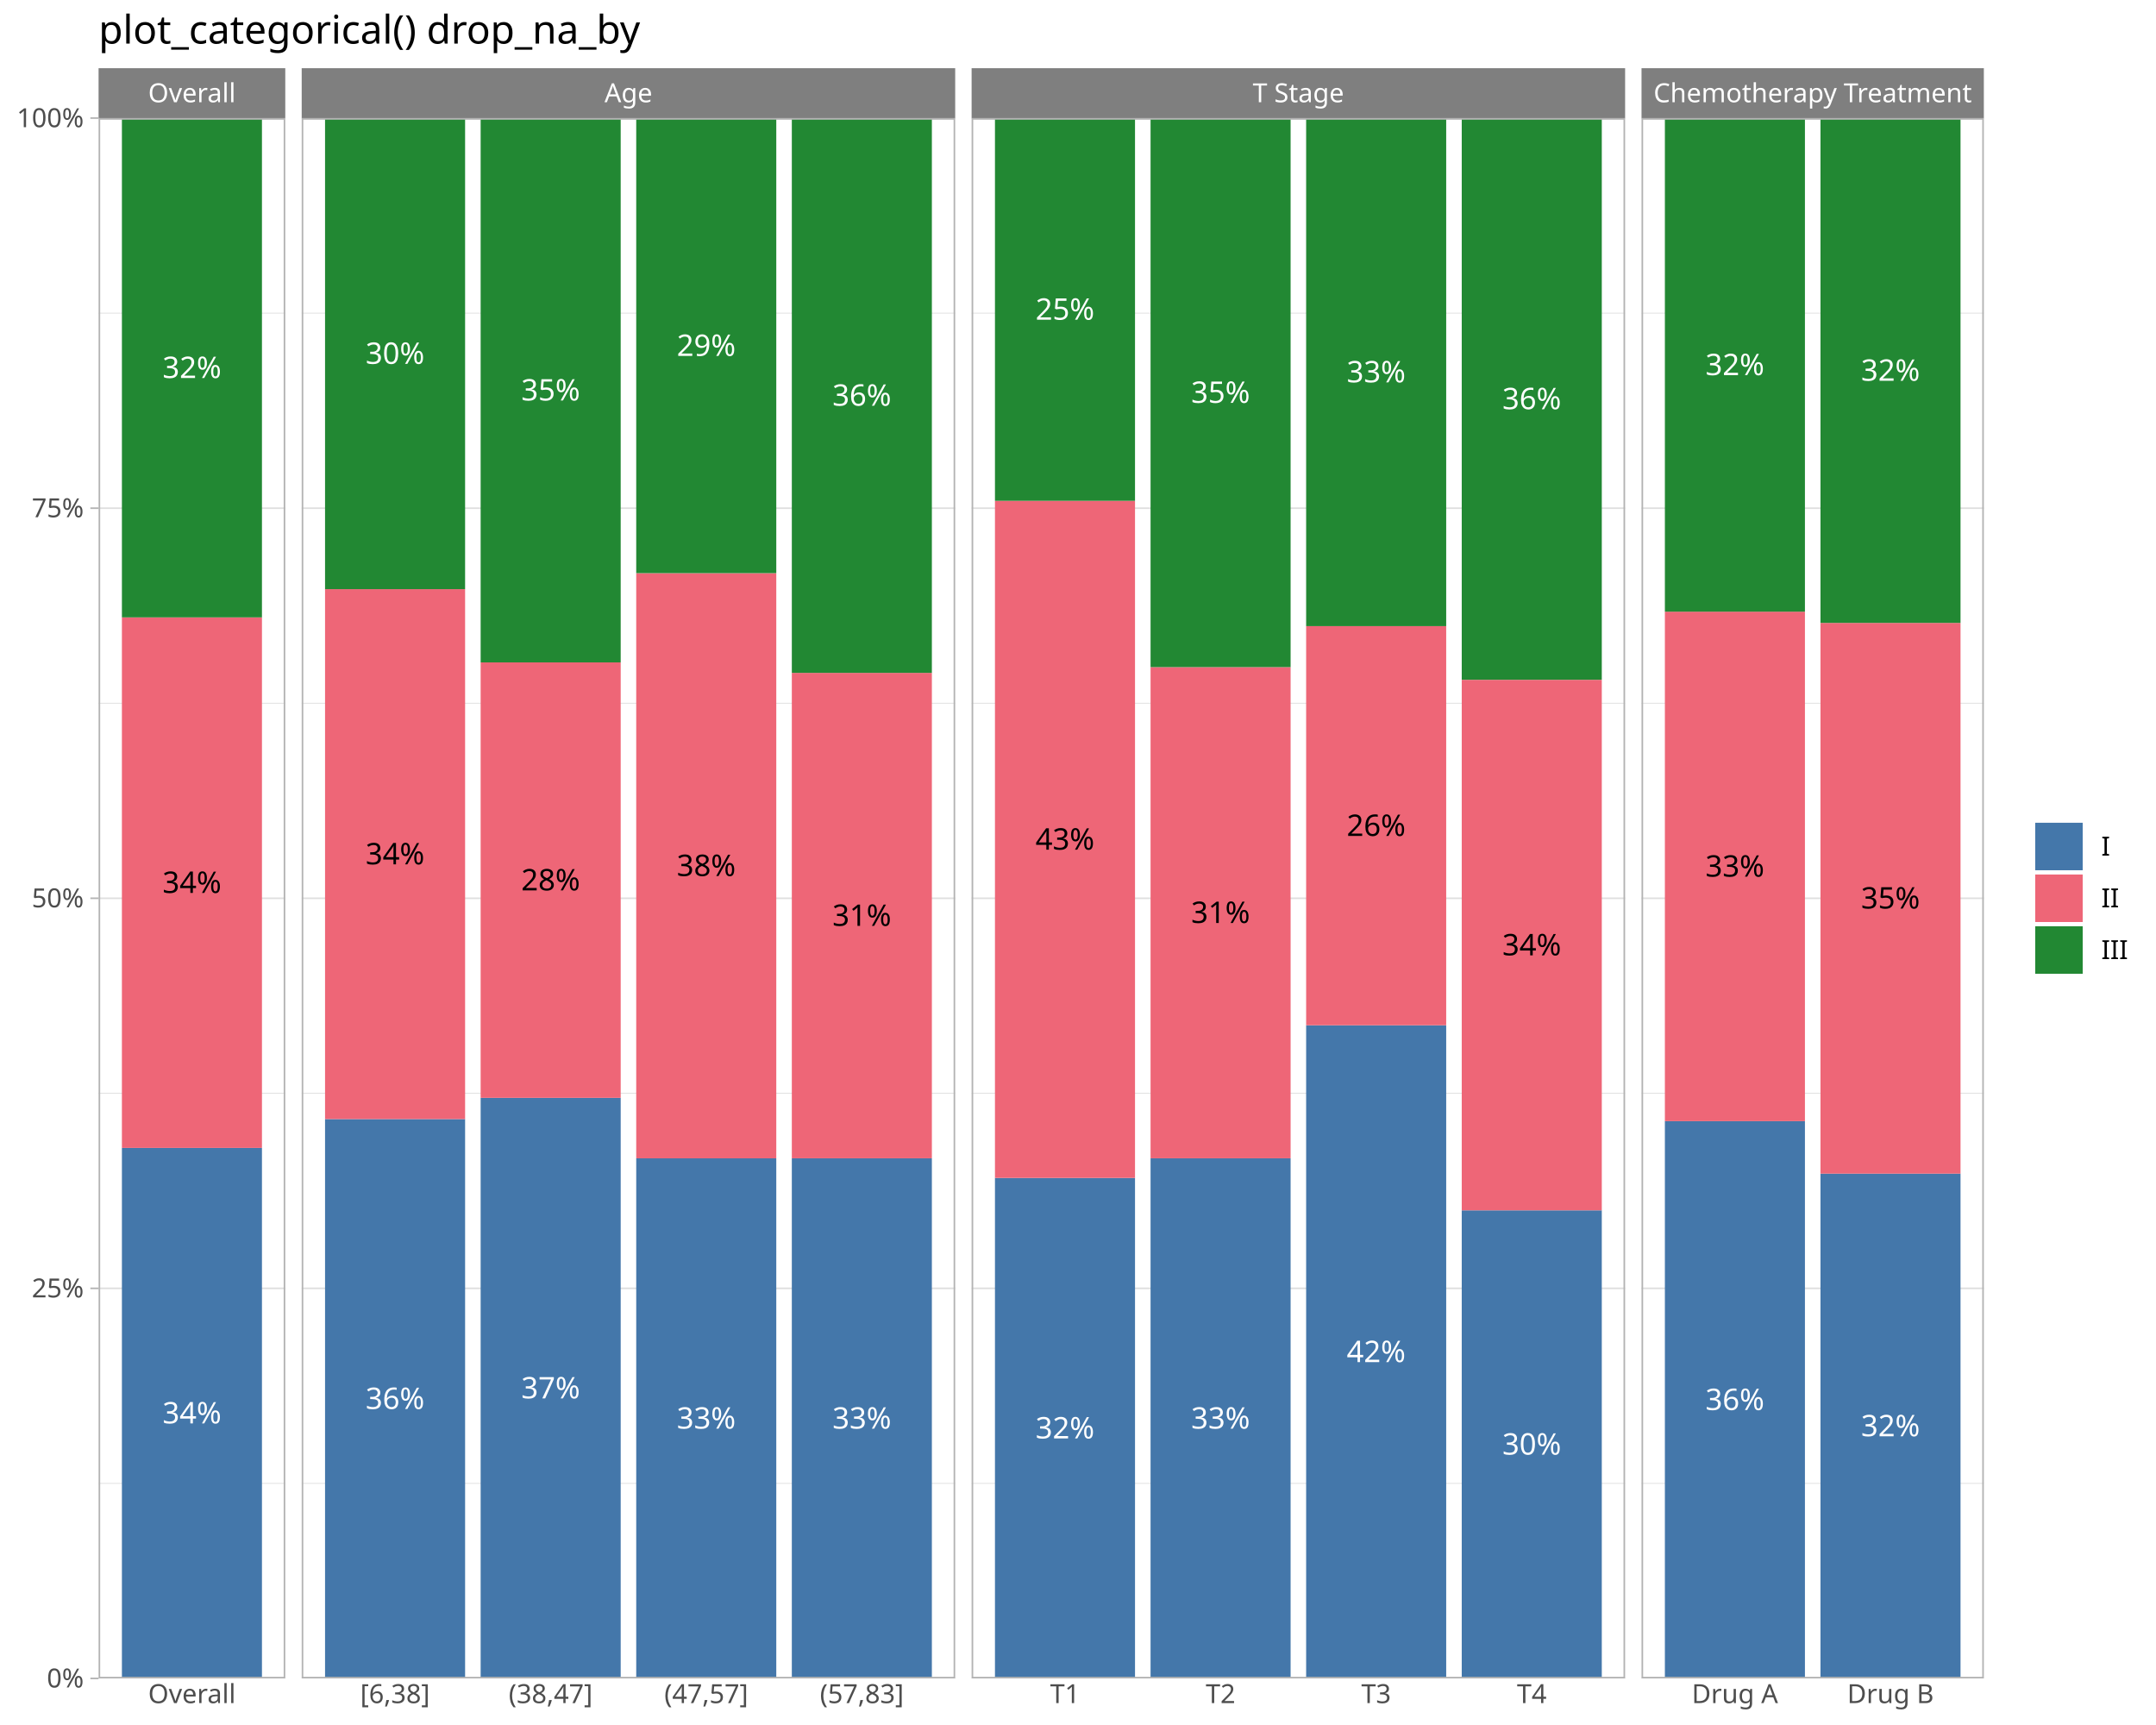
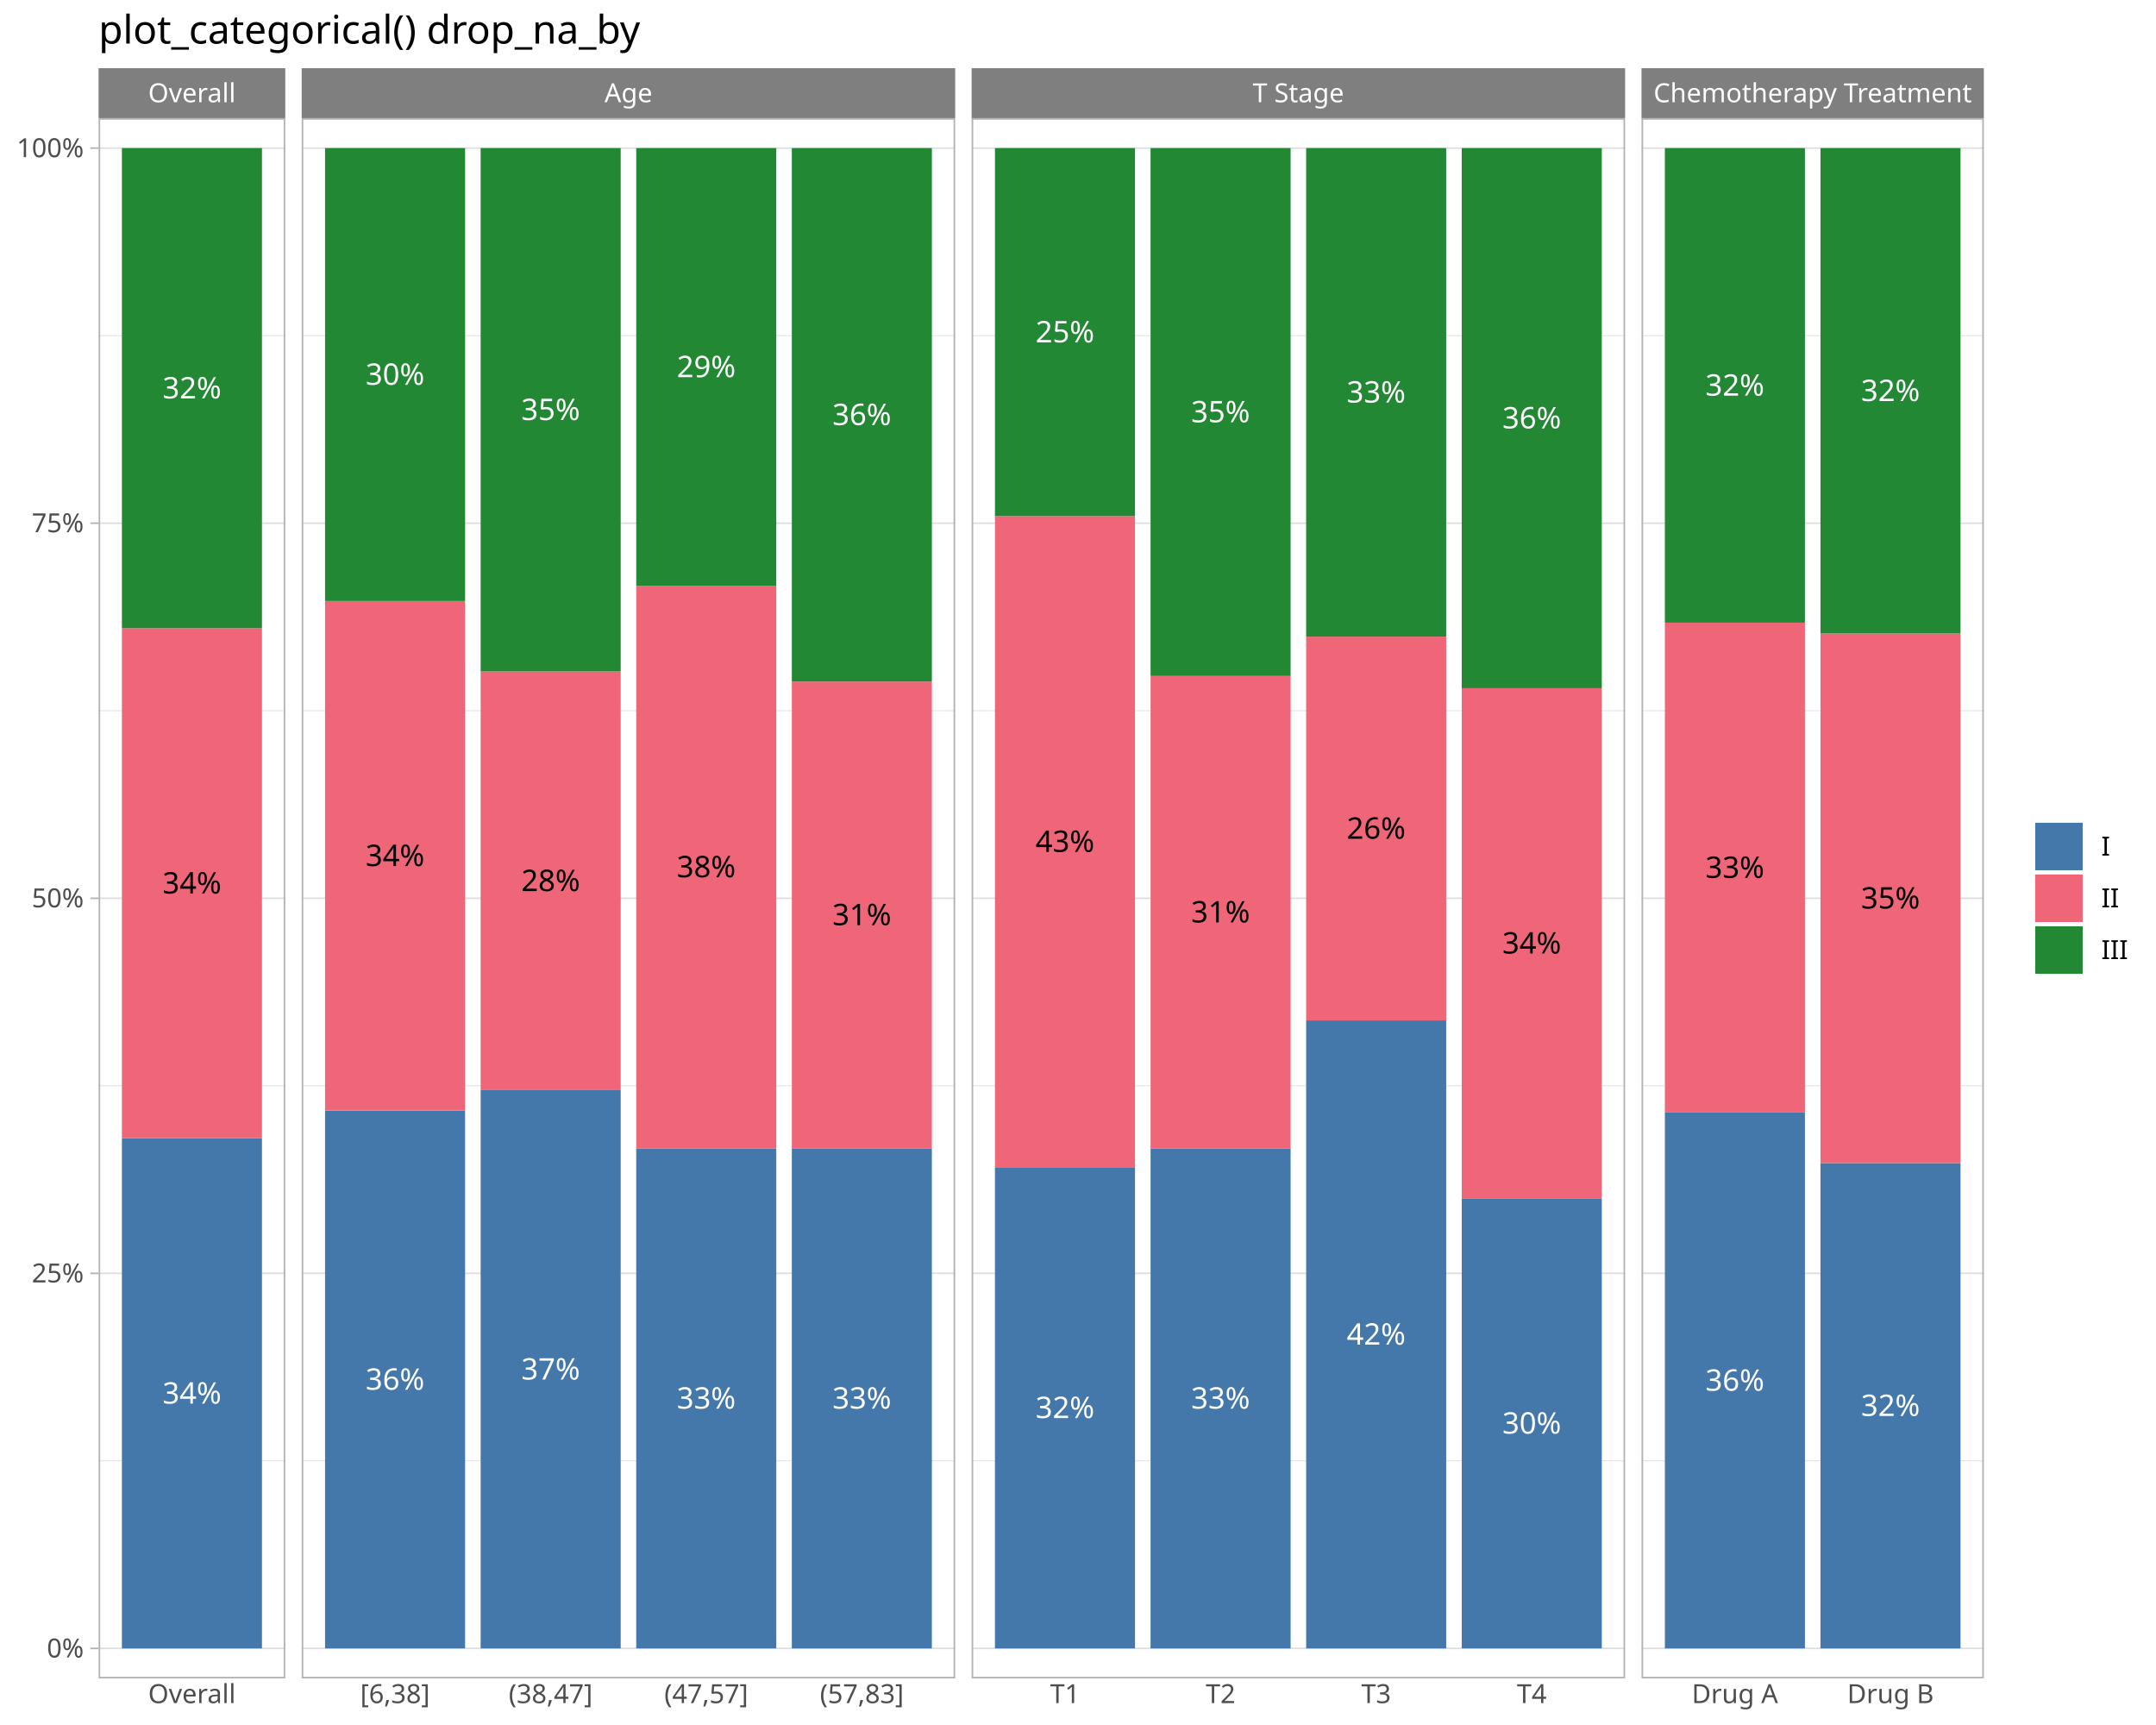
<svg xmlns="http://www.w3.org/2000/svg" class="svglite" data-engine-version="2.0" width="720.00pt" height="576.00pt" viewBox="0 0 720.00 576.00">
  <defs>
    <style type="text/css">
    .svglite line, .svglite polyline, .svglite polygon, .svglite path, .svglite rect, .svglite circle {
      fill: none;
      stroke: #000000;
      stroke-linecap: round;
      stroke-linejoin: round;
      stroke-miterlimit: 10.00;
    }
  </style>
  </defs>
  <rect width="100%" height="100%" style="stroke: none; fill: #FFFFFF;" />
  <defs>
    <clipPath id="cpMC4wMHw3MjAuMDB8MC4wMHw1NzYuMDA=">
      <rect x="0.00" y="0.00" width="720.00" height="576.00" />
    </clipPath>
  </defs>
  <g clip-path="url(#cpMC4wMHw3MjAuMDB8MC4wMHw1NzYuMDA=)">
    <rect x="0.00" y="0.00" width="720.00" height="576.00" style="stroke-width: 1.07; stroke: #FFFFFF; fill: #FFFFFF;" />
  </g>
  <defs>
    <clipPath id="cpMzIuOTJ8OTUuMjd8MzkuNDN8NTYwLjQ1">
      <rect x="32.92" y="39.43" width="62.35" height="521.01" />
    </clipPath>
  </defs>
  <g clip-path="url(#cpMzIuOTJ8OTUuMjd8MzkuNDN8NTYwLjQ1)">
    <rect x="32.92" y="39.43" width="62.35" height="521.01" style="stroke-width: 1.07; stroke: none; fill: #FFFFFF;" />
-     <polyline points="32.92,495.32 95.27,495.32 " style="stroke-width: 0.27; stroke: #DEDEDE; stroke-linecap: butt;" />
-     <polyline points="32.92,365.07 95.27,365.07 " style="stroke-width: 0.27; stroke: #DEDEDE; stroke-linecap: butt;" />
-     <polyline points="32.92,234.81 95.27,234.81 " style="stroke-width: 0.27; stroke: #DEDEDE; stroke-linecap: butt;" />
-     <polyline points="32.92,104.56 95.27,104.56 " style="stroke-width: 0.27; stroke: #DEDEDE; stroke-linecap: butt;" />
-     <polyline points="32.92,560.45 95.27,560.45 " style="stroke-width: 0.53; stroke: #DEDEDE; stroke-linecap: butt;" />
-     <polyline points="32.92,430.19 95.27,430.19 " style="stroke-width: 0.53; stroke: #DEDEDE; stroke-linecap: butt;" />
+     <polyline points="32.92,487.80 95.27,487.80 " style="stroke-width: 0.27; stroke: #DEDEDE; stroke-linecap: butt;" />
+     <polyline points="32.92,362.56 95.27,362.56 " style="stroke-width: 0.27; stroke: #DEDEDE; stroke-linecap: butt;" />
+     <polyline points="32.92,237.32 95.27,237.32 " style="stroke-width: 0.27; stroke: #DEDEDE; stroke-linecap: butt;" />
+     <polyline points="32.92,112.07 95.27,112.07 " style="stroke-width: 0.27; stroke: #DEDEDE; stroke-linecap: butt;" />
+     <polyline points="32.92,550.43 95.27,550.43 " style="stroke-width: 0.53; stroke: #DEDEDE; stroke-linecap: butt;" />
+     <polyline points="32.92,425.18 95.27,425.18 " style="stroke-width: 0.53; stroke: #DEDEDE; stroke-linecap: butt;" />
    <polyline points="32.92,299.94 95.27,299.94 " style="stroke-width: 0.53; stroke: #DEDEDE; stroke-linecap: butt;" />
-     <polyline points="32.92,169.69 95.27,169.69 " style="stroke-width: 0.53; stroke: #DEDEDE; stroke-linecap: butt;" />
-     <polyline points="32.92,39.43 95.27,39.43 " style="stroke-width: 0.53; stroke: #DEDEDE; stroke-linecap: butt;" />
-     <rect x="40.71" y="383.30" width="46.77" height="177.14" style="stroke-width: 1.07; stroke: none; stroke-linecap: butt; stroke-linejoin: miter; fill: #4477AA;" />
-     <rect x="40.71" y="206.16" width="46.77" height="177.14" style="stroke-width: 1.07; stroke: none; stroke-linecap: butt; stroke-linejoin: miter; fill: #EE6677;" />
-     <rect x="40.71" y="39.43" width="46.77" height="166.72" style="stroke-width: 1.07; stroke: none; stroke-linecap: butt; stroke-linejoin: miter; fill: #228833;" />
-     <text x="64.10" y="475.30" text-anchor="middle" style="font-size: 9.96px; fill: #FFFFFF; font-family: sans;" textLength="19.93px" lengthAdjust="spacingAndGlyphs">34%</text>
-     <text x="64.10" y="298.16" text-anchor="middle" style="font-size: 9.96px; font-family: sans;" textLength="19.93px" lengthAdjust="spacingAndGlyphs">34%</text>
-     <text x="64.10" y="126.22" text-anchor="middle" style="font-size: 9.96px; fill: #FFFFFF; font-family: sans;" textLength="19.93px" lengthAdjust="spacingAndGlyphs">32%</text>
+     <polyline points="32.92,174.70 95.27,174.70 " style="stroke-width: 0.53; stroke: #DEDEDE; stroke-linecap: butt;" />
+     <polyline points="32.92,49.45 95.27,49.45 " style="stroke-width: 0.53; stroke: #DEDEDE; stroke-linecap: butt;" />
+     <rect x="40.71" y="380.10" width="46.77" height="170.33" style="stroke-width: 1.07; stroke: none; stroke-linecap: butt; stroke-linejoin: miter; fill: #4477AA;" />
+     <rect x="40.71" y="209.76" width="46.77" height="170.33" style="stroke-width: 1.07; stroke: none; stroke-linecap: butt; stroke-linejoin: miter; fill: #EE6677;" />
+     <rect x="40.71" y="49.45" width="46.77" height="160.31" style="stroke-width: 1.07; stroke: none; stroke-linecap: butt; stroke-linejoin: miter; fill: #228833;" />
+     <text x="64.10" y="468.69" text-anchor="middle" style="font-size: 9.96px; fill: #FFFFFF; font-family: sans;" textLength="19.93px" lengthAdjust="spacingAndGlyphs">34%</text>
+     <text x="64.10" y="298.36" text-anchor="middle" style="font-size: 9.96px; font-family: sans;" textLength="19.93px" lengthAdjust="spacingAndGlyphs">34%</text>
+     <text x="64.10" y="133.04" text-anchor="middle" style="font-size: 9.96px; fill: #FFFFFF; font-family: sans;" textLength="19.93px" lengthAdjust="spacingAndGlyphs">32%</text>
    <rect x="32.92" y="39.43" width="62.35" height="521.01" style="stroke-width: 1.07; stroke: #B3B3B3;" />
  </g>
  <g clip-path="url(#cpMC4wMHw3MjAuMDB8MC4wMHw1NzYuMDA=)">
</g>
  <defs>
    <clipPath id="cpMTAwLjc1fDMxOC45OXwzOS40M3w1NjAuNDU=">
      <rect x="100.75" y="39.43" width="218.24" height="521.01" />
    </clipPath>
  </defs>
  <g clip-path="url(#cpMTAwLjc1fDMxOC45OXwzOS40M3w1NjAuNDU=)">
    <rect x="100.75" y="39.43" width="218.24" height="521.01" style="stroke-width: 1.07; stroke: none; fill: #FFFFFF;" />
-     <polyline points="100.75,495.32 318.99,495.32 " style="stroke-width: 0.27; stroke: #DEDEDE; stroke-linecap: butt;" />
-     <polyline points="100.75,365.07 318.99,365.07 " style="stroke-width: 0.27; stroke: #DEDEDE; stroke-linecap: butt;" />
-     <polyline points="100.75,234.81 318.99,234.81 " style="stroke-width: 0.27; stroke: #DEDEDE; stroke-linecap: butt;" />
-     <polyline points="100.75,104.56 318.99,104.56 " style="stroke-width: 0.27; stroke: #DEDEDE; stroke-linecap: butt;" />
-     <polyline points="100.75,560.45 318.99,560.45 " style="stroke-width: 0.53; stroke: #DEDEDE; stroke-linecap: butt;" />
-     <polyline points="100.75,430.19 318.99,430.19 " style="stroke-width: 0.53; stroke: #DEDEDE; stroke-linecap: butt;" />
+     <polyline points="100.75,487.80 318.99,487.80 " style="stroke-width: 0.27; stroke: #DEDEDE; stroke-linecap: butt;" />
+     <polyline points="100.75,362.56 318.99,362.56 " style="stroke-width: 0.27; stroke: #DEDEDE; stroke-linecap: butt;" />
+     <polyline points="100.75,237.32 318.99,237.32 " style="stroke-width: 0.27; stroke: #DEDEDE; stroke-linecap: butt;" />
+     <polyline points="100.75,112.07 318.99,112.07 " style="stroke-width: 0.27; stroke: #DEDEDE; stroke-linecap: butt;" />
+     <polyline points="100.75,550.43 318.99,550.43 " style="stroke-width: 0.53; stroke: #DEDEDE; stroke-linecap: butt;" />
+     <polyline points="100.75,425.18 318.99,425.18 " style="stroke-width: 0.53; stroke: #DEDEDE; stroke-linecap: butt;" />
    <polyline points="100.75,299.94 318.99,299.94 " style="stroke-width: 0.53; stroke: #DEDEDE; stroke-linecap: butt;" />
-     <polyline points="100.75,169.69 318.99,169.69 " style="stroke-width: 0.53; stroke: #DEDEDE; stroke-linecap: butt;" />
-     <polyline points="100.75,39.43 318.99,39.43 " style="stroke-width: 0.53; stroke: #DEDEDE; stroke-linecap: butt;" />
-     <rect x="108.55" y="373.67" width="46.77" height="186.78" style="stroke-width: 1.07; stroke: none; stroke-linecap: butt; stroke-linejoin: miter; fill: #4477AA;" />
-     <rect x="108.55" y="196.72" width="46.77" height="176.95" style="stroke-width: 1.07; stroke: none; stroke-linecap: butt; stroke-linejoin: miter; fill: #EE6677;" />
-     <rect x="108.55" y="39.43" width="46.77" height="157.29" style="stroke-width: 1.07; stroke: none; stroke-linecap: butt; stroke-linejoin: miter; fill: #228833;" />
-     <rect x="160.51" y="366.58" width="46.77" height="193.86" style="stroke-width: 1.07; stroke: none; stroke-linecap: butt; stroke-linejoin: miter; fill: #4477AA;" />
-     <rect x="160.51" y="221.18" width="46.77" height="145.40" style="stroke-width: 1.07; stroke: none; stroke-linecap: butt; stroke-linejoin: miter; fill: #EE6677;" />
-     <rect x="160.51" y="39.43" width="46.77" height="181.75" style="stroke-width: 1.07; stroke: none; stroke-linecap: butt; stroke-linejoin: miter; fill: #228833;" />
-     <rect x="212.47" y="386.78" width="46.77" height="173.67" style="stroke-width: 1.07; stroke: none; stroke-linecap: butt; stroke-linejoin: miter; fill: #4477AA;" />
-     <rect x="212.47" y="191.40" width="46.77" height="195.38" style="stroke-width: 1.07; stroke: none; stroke-linecap: butt; stroke-linejoin: miter; fill: #EE6677;" />
-     <rect x="212.47" y="39.43" width="46.77" height="151.96" style="stroke-width: 1.07; stroke: none; stroke-linecap: butt; stroke-linejoin: miter; fill: #228833;" />
-     <rect x="264.43" y="386.78" width="46.77" height="173.67" style="stroke-width: 1.07; stroke: none; stroke-linecap: butt; stroke-linejoin: miter; fill: #4477AA;" />
-     <rect x="264.43" y="224.68" width="46.77" height="162.09" style="stroke-width: 1.07; stroke: none; stroke-linecap: butt; stroke-linejoin: miter; fill: #EE6677;" />
-     <rect x="264.43" y="39.43" width="46.77" height="185.25" style="stroke-width: 1.07; stroke: none; stroke-linecap: butt; stroke-linejoin: miter; fill: #228833;" />
-     <text x="131.93" y="470.48" text-anchor="middle" style="font-size: 9.96px; fill: #FFFFFF; font-family: sans;" textLength="19.93px" lengthAdjust="spacingAndGlyphs">36%</text>
-     <text x="131.93" y="288.62" text-anchor="middle" style="font-size: 9.96px; font-family: sans;" textLength="19.93px" lengthAdjust="spacingAndGlyphs">34%</text>
-     <text x="131.93" y="121.50" text-anchor="middle" style="font-size: 9.96px; fill: #FFFFFF; font-family: sans;" textLength="19.93px" lengthAdjust="spacingAndGlyphs">30%</text>
-     <text x="183.89" y="466.94" text-anchor="middle" style="font-size: 9.96px; fill: #FFFFFF; font-family: sans;" textLength="19.93px" lengthAdjust="spacingAndGlyphs">37%</text>
-     <text x="183.89" y="297.31" text-anchor="middle" style="font-size: 9.96px; font-family: sans;" textLength="19.93px" lengthAdjust="spacingAndGlyphs">28%</text>
-     <text x="183.89" y="133.73" text-anchor="middle" style="font-size: 9.96px; fill: #FFFFFF; font-family: sans;" textLength="19.93px" lengthAdjust="spacingAndGlyphs">35%</text>
-     <text x="235.85" y="477.04" text-anchor="middle" style="font-size: 9.96px; fill: #FFFFFF; font-family: sans;" textLength="19.93px" lengthAdjust="spacingAndGlyphs">33%</text>
-     <text x="235.85" y="292.51" text-anchor="middle" style="font-size: 9.96px; font-family: sans;" textLength="19.93px" lengthAdjust="spacingAndGlyphs">38%</text>
-     <text x="235.85" y="118.84" text-anchor="middle" style="font-size: 9.96px; fill: #FFFFFF; font-family: sans;" textLength="19.93px" lengthAdjust="spacingAndGlyphs">29%</text>
-     <text x="287.82" y="477.04" text-anchor="middle" style="font-size: 9.96px; fill: #FFFFFF; font-family: sans;" textLength="19.93px" lengthAdjust="spacingAndGlyphs">33%</text>
-     <text x="287.82" y="309.16" text-anchor="middle" style="font-size: 9.96px; font-family: sans;" textLength="19.93px" lengthAdjust="spacingAndGlyphs">31%</text>
-     <text x="287.82" y="135.48" text-anchor="middle" style="font-size: 9.96px; fill: #FFFFFF; font-family: sans;" textLength="19.93px" lengthAdjust="spacingAndGlyphs">36%</text>
+     <polyline points="100.75,174.70 318.99,174.70 " style="stroke-width: 0.53; stroke: #DEDEDE; stroke-linecap: butt;" />
+     <polyline points="100.75,49.45 318.99,49.45 " style="stroke-width: 0.53; stroke: #DEDEDE; stroke-linecap: butt;" />
+     <rect x="108.55" y="370.83" width="46.77" height="179.59" style="stroke-width: 1.07; stroke: none; stroke-linecap: butt; stroke-linejoin: miter; fill: #4477AA;" />
+     <rect x="108.55" y="200.69" width="46.77" height="170.14" style="stroke-width: 1.07; stroke: none; stroke-linecap: butt; stroke-linejoin: miter; fill: #EE6677;" />
+     <rect x="108.55" y="49.45" width="46.77" height="151.24" style="stroke-width: 1.07; stroke: none; stroke-linecap: butt; stroke-linejoin: miter; fill: #228833;" />
+     <rect x="160.51" y="364.02" width="46.77" height="186.41" style="stroke-width: 1.07; stroke: none; stroke-linecap: butt; stroke-linejoin: miter; fill: #4477AA;" />
+     <rect x="160.51" y="224.21" width="46.77" height="139.81" style="stroke-width: 1.07; stroke: none; stroke-linecap: butt; stroke-linejoin: miter; fill: #EE6677;" />
+     <rect x="160.51" y="49.45" width="46.77" height="174.76" style="stroke-width: 1.07; stroke: none; stroke-linecap: butt; stroke-linejoin: miter; fill: #228833;" />
+     <rect x="212.47" y="383.44" width="46.77" height="166.99" style="stroke-width: 1.07; stroke: none; stroke-linecap: butt; stroke-linejoin: miter; fill: #4477AA;" />
+     <rect x="212.47" y="195.57" width="46.77" height="187.86" style="stroke-width: 1.07; stroke: none; stroke-linecap: butt; stroke-linejoin: miter; fill: #EE6677;" />
+     <rect x="212.47" y="49.45" width="46.77" height="146.12" style="stroke-width: 1.07; stroke: none; stroke-linecap: butt; stroke-linejoin: miter; fill: #228833;" />
+     <rect x="264.43" y="383.44" width="46.77" height="166.99" style="stroke-width: 1.07; stroke: none; stroke-linecap: butt; stroke-linejoin: miter; fill: #4477AA;" />
+     <rect x="264.43" y="227.58" width="46.77" height="155.86" style="stroke-width: 1.07; stroke: none; stroke-linecap: butt; stroke-linejoin: miter; fill: #EE6677;" />
+     <rect x="264.43" y="49.45" width="46.77" height="178.12" style="stroke-width: 1.07; stroke: none; stroke-linecap: butt; stroke-linejoin: miter; fill: #228833;" />
+     <text x="131.93" y="464.06" text-anchor="middle" style="font-size: 9.96px; fill: #FFFFFF; font-family: sans;" textLength="19.93px" lengthAdjust="spacingAndGlyphs">36%</text>
+     <text x="131.93" y="289.19" text-anchor="middle" style="font-size: 9.96px; font-family: sans;" textLength="19.93px" lengthAdjust="spacingAndGlyphs">34%</text>
+     <text x="131.93" y="128.50" text-anchor="middle" style="font-size: 9.96px; fill: #FFFFFF; font-family: sans;" textLength="19.93px" lengthAdjust="spacingAndGlyphs">30%</text>
+     <text x="183.89" y="460.65" text-anchor="middle" style="font-size: 9.96px; fill: #FFFFFF; font-family: sans;" textLength="19.93px" lengthAdjust="spacingAndGlyphs">37%</text>
+     <text x="183.89" y="297.54" text-anchor="middle" style="font-size: 9.96px; font-family: sans;" textLength="19.93px" lengthAdjust="spacingAndGlyphs">28%</text>
+     <text x="183.89" y="140.26" text-anchor="middle" style="font-size: 9.96px; fill: #FFFFFF; font-family: sans;" textLength="19.93px" lengthAdjust="spacingAndGlyphs">35%</text>
+     <text x="235.85" y="470.36" text-anchor="middle" style="font-size: 9.96px; fill: #FFFFFF; font-family: sans;" textLength="19.93px" lengthAdjust="spacingAndGlyphs">33%</text>
+     <text x="235.85" y="292.93" text-anchor="middle" style="font-size: 9.96px; font-family: sans;" textLength="19.93px" lengthAdjust="spacingAndGlyphs">38%</text>
+     <text x="235.85" y="125.94" text-anchor="middle" style="font-size: 9.96px; fill: #FFFFFF; font-family: sans;" textLength="19.93px" lengthAdjust="spacingAndGlyphs">29%</text>
+     <text x="287.82" y="470.36" text-anchor="middle" style="font-size: 9.96px; fill: #FFFFFF; font-family: sans;" textLength="19.93px" lengthAdjust="spacingAndGlyphs">33%</text>
+     <text x="287.82" y="308.93" text-anchor="middle" style="font-size: 9.96px; font-family: sans;" textLength="19.93px" lengthAdjust="spacingAndGlyphs">31%</text>
+     <text x="287.82" y="141.94" text-anchor="middle" style="font-size: 9.96px; fill: #FFFFFF; font-family: sans;" textLength="19.93px" lengthAdjust="spacingAndGlyphs">36%</text>
    <rect x="100.75" y="39.43" width="218.24" height="521.01" style="stroke-width: 1.07; stroke: #B3B3B3;" />
  </g>
  <g clip-path="url(#cpMC4wMHw3MjAuMDB8MC4wMHw1NzYuMDA=)">
</g>
  <defs>
    <clipPath id="cpMzI0LjQ3fDU0Mi43MXwzOS40M3w1NjAuNDU=">
      <rect x="324.47" y="39.43" width="218.24" height="521.01" />
    </clipPath>
  </defs>
  <g clip-path="url(#cpMzI0LjQ3fDU0Mi43MXwzOS40M3w1NjAuNDU=)">
    <rect x="324.47" y="39.43" width="218.24" height="521.01" style="stroke-width: 1.07; stroke: none; fill: #FFFFFF;" />
-     <polyline points="324.47,495.32 542.71,495.32 " style="stroke-width: 0.27; stroke: #DEDEDE; stroke-linecap: butt;" />
-     <polyline points="324.47,365.07 542.71,365.07 " style="stroke-width: 0.27; stroke: #DEDEDE; stroke-linecap: butt;" />
-     <polyline points="324.47,234.81 542.71,234.81 " style="stroke-width: 0.27; stroke: #DEDEDE; stroke-linecap: butt;" />
-     <polyline points="324.47,104.56 542.71,104.56 " style="stroke-width: 0.27; stroke: #DEDEDE; stroke-linecap: butt;" />
-     <polyline points="324.47,560.45 542.71,560.45 " style="stroke-width: 0.53; stroke: #DEDEDE; stroke-linecap: butt;" />
-     <polyline points="324.47,430.19 542.71,430.19 " style="stroke-width: 0.53; stroke: #DEDEDE; stroke-linecap: butt;" />
+     <polyline points="324.47,487.80 542.71,487.80 " style="stroke-width: 0.27; stroke: #DEDEDE; stroke-linecap: butt;" />
+     <polyline points="324.47,362.56 542.71,362.56 " style="stroke-width: 0.27; stroke: #DEDEDE; stroke-linecap: butt;" />
+     <polyline points="324.47,237.32 542.71,237.32 " style="stroke-width: 0.27; stroke: #DEDEDE; stroke-linecap: butt;" />
+     <polyline points="324.47,112.07 542.71,112.07 " style="stroke-width: 0.27; stroke: #DEDEDE; stroke-linecap: butt;" />
+     <polyline points="324.47,550.43 542.71,550.43 " style="stroke-width: 0.53; stroke: #DEDEDE; stroke-linecap: butt;" />
+     <polyline points="324.47,425.18 542.71,425.18 " style="stroke-width: 0.53; stroke: #DEDEDE; stroke-linecap: butt;" />
    <polyline points="324.47,299.94 542.71,299.94 " style="stroke-width: 0.53; stroke: #DEDEDE; stroke-linecap: butt;" />
-     <polyline points="324.47,169.69 542.71,169.69 " style="stroke-width: 0.53; stroke: #DEDEDE; stroke-linecap: butt;" />
-     <polyline points="324.47,39.43 542.71,39.43 " style="stroke-width: 0.53; stroke: #DEDEDE; stroke-linecap: butt;" />
-     <rect x="332.27" y="393.33" width="46.77" height="167.12" style="stroke-width: 1.07; stroke: none; stroke-linecap: butt; stroke-linejoin: miter; fill: #4477AA;" />
-     <rect x="332.27" y="167.23" width="46.77" height="226.10" style="stroke-width: 1.07; stroke: none; stroke-linecap: butt; stroke-linejoin: miter; fill: #EE6677;" />
-     <rect x="332.27" y="39.43" width="46.77" height="127.80" style="stroke-width: 1.07; stroke: none; stroke-linecap: butt; stroke-linejoin: miter; fill: #228833;" />
-     <rect x="384.23" y="386.78" width="46.77" height="173.67" style="stroke-width: 1.07; stroke: none; stroke-linecap: butt; stroke-linejoin: miter; fill: #4477AA;" />
-     <rect x="384.23" y="222.75" width="46.77" height="164.02" style="stroke-width: 1.07; stroke: none; stroke-linecap: butt; stroke-linejoin: miter; fill: #EE6677;" />
-     <rect x="384.23" y="39.43" width="46.77" height="183.32" style="stroke-width: 1.07; stroke: none; stroke-linecap: butt; stroke-linejoin: miter; fill: #228833;" />
-     <rect x="436.19" y="342.35" width="46.77" height="218.10" style="stroke-width: 1.07; stroke: none; stroke-linecap: butt; stroke-linejoin: miter; fill: #4477AA;" />
-     <rect x="436.19" y="209.07" width="46.77" height="133.28" style="stroke-width: 1.07; stroke: none; stroke-linecap: butt; stroke-linejoin: miter; fill: #EE6677;" />
-     <rect x="436.19" y="39.43" width="46.77" height="169.63" style="stroke-width: 1.07; stroke: none; stroke-linecap: butt; stroke-linejoin: miter; fill: #228833;" />
-     <rect x="488.15" y="404.14" width="46.77" height="156.30" style="stroke-width: 1.07; stroke: none; stroke-linecap: butt; stroke-linejoin: miter; fill: #4477AA;" />
-     <rect x="488.15" y="227.00" width="46.77" height="177.14" style="stroke-width: 1.07; stroke: none; stroke-linecap: butt; stroke-linejoin: miter; fill: #EE6677;" />
-     <rect x="488.15" y="39.43" width="46.77" height="187.56" style="stroke-width: 1.07; stroke: none; stroke-linecap: butt; stroke-linejoin: miter; fill: #228833;" />
-     <text x="355.65" y="480.31" text-anchor="middle" style="font-size: 9.96px; fill: #FFFFFF; font-family: sans;" textLength="19.93px" lengthAdjust="spacingAndGlyphs">32%</text>
-     <text x="355.65" y="283.71" text-anchor="middle" style="font-size: 9.96px; font-family: sans;" textLength="19.93px" lengthAdjust="spacingAndGlyphs">43%</text>
-     <text x="355.65" y="106.76" text-anchor="middle" style="font-size: 9.96px; fill: #FFFFFF; font-family: sans;" textLength="19.93px" lengthAdjust="spacingAndGlyphs">25%</text>
-     <text x="407.61" y="477.04" text-anchor="middle" style="font-size: 9.96px; fill: #FFFFFF; font-family: sans;" textLength="19.93px" lengthAdjust="spacingAndGlyphs">33%</text>
-     <text x="407.61" y="308.19" text-anchor="middle" style="font-size: 9.96px; font-family: sans;" textLength="19.93px" lengthAdjust="spacingAndGlyphs">31%</text>
-     <text x="407.61" y="134.52" text-anchor="middle" style="font-size: 9.96px; fill: #FFFFFF; font-family: sans;" textLength="19.93px" lengthAdjust="spacingAndGlyphs">35%</text>
-     <text x="459.57" y="454.82" text-anchor="middle" style="font-size: 9.96px; fill: #FFFFFF; font-family: sans;" textLength="19.93px" lengthAdjust="spacingAndGlyphs">42%</text>
-     <text x="459.57" y="279.13" text-anchor="middle" style="font-size: 9.96px; font-family: sans;" textLength="19.93px" lengthAdjust="spacingAndGlyphs">26%</text>
-     <text x="459.57" y="127.68" text-anchor="middle" style="font-size: 9.96px; fill: #FFFFFF; font-family: sans;" textLength="19.93px" lengthAdjust="spacingAndGlyphs">33%</text>
-     <text x="511.54" y="485.72" text-anchor="middle" style="font-size: 9.96px; fill: #FFFFFF; font-family: sans;" textLength="19.93px" lengthAdjust="spacingAndGlyphs">30%</text>
-     <text x="511.54" y="319.00" text-anchor="middle" style="font-size: 9.96px; font-family: sans;" textLength="19.93px" lengthAdjust="spacingAndGlyphs">34%</text>
-     <text x="511.54" y="136.64" text-anchor="middle" style="font-size: 9.96px; fill: #FFFFFF; font-family: sans;" textLength="19.93px" lengthAdjust="spacingAndGlyphs">36%</text>
+     <polyline points="324.47,174.70 542.71,174.70 " style="stroke-width: 0.53; stroke: #DEDEDE; stroke-linecap: butt;" />
+     <polyline points="324.47,49.45 542.71,49.45 " style="stroke-width: 0.53; stroke: #DEDEDE; stroke-linecap: butt;" />
+     <rect x="332.27" y="389.74" width="46.77" height="160.69" style="stroke-width: 1.07; stroke: none; stroke-linecap: butt; stroke-linejoin: miter; fill: #4477AA;" />
+     <rect x="332.27" y="172.33" width="46.77" height="217.40" style="stroke-width: 1.07; stroke: none; stroke-linecap: butt; stroke-linejoin: miter; fill: #EE6677;" />
+     <rect x="332.27" y="49.45" width="46.77" height="122.88" style="stroke-width: 1.07; stroke: none; stroke-linecap: butt; stroke-linejoin: miter; fill: #228833;" />
+     <rect x="384.23" y="383.44" width="46.77" height="166.99" style="stroke-width: 1.07; stroke: none; stroke-linecap: butt; stroke-linejoin: miter; fill: #4477AA;" />
+     <rect x="384.23" y="225.72" width="46.77" height="157.71" style="stroke-width: 1.07; stroke: none; stroke-linecap: butt; stroke-linejoin: miter; fill: #EE6677;" />
+     <rect x="384.23" y="49.45" width="46.77" height="176.27" style="stroke-width: 1.07; stroke: none; stroke-linecap: butt; stroke-linejoin: miter; fill: #228833;" />
+     <rect x="436.19" y="340.72" width="46.77" height="209.71" style="stroke-width: 1.07; stroke: none; stroke-linecap: butt; stroke-linejoin: miter; fill: #4477AA;" />
+     <rect x="436.19" y="212.56" width="46.77" height="128.16" style="stroke-width: 1.07; stroke: none; stroke-linecap: butt; stroke-linejoin: miter; fill: #EE6677;" />
+     <rect x="436.19" y="49.45" width="46.77" height="163.11" style="stroke-width: 1.07; stroke: none; stroke-linecap: butt; stroke-linejoin: miter; fill: #228833;" />
+     <rect x="488.15" y="400.13" width="46.77" height="150.29" style="stroke-width: 1.07; stroke: none; stroke-linecap: butt; stroke-linejoin: miter; fill: #4477AA;" />
+     <rect x="488.15" y="229.80" width="46.77" height="170.33" style="stroke-width: 1.07; stroke: none; stroke-linecap: butt; stroke-linejoin: miter; fill: #EE6677;" />
+     <rect x="488.15" y="49.45" width="46.77" height="180.35" style="stroke-width: 1.07; stroke: none; stroke-linecap: butt; stroke-linejoin: miter; fill: #228833;" />
+     <text x="355.65" y="473.51" text-anchor="middle" style="font-size: 9.96px; fill: #FFFFFF; font-family: sans;" textLength="19.93px" lengthAdjust="spacingAndGlyphs">32%</text>
+     <text x="355.65" y="284.46" text-anchor="middle" style="font-size: 9.96px; font-family: sans;" textLength="19.93px" lengthAdjust="spacingAndGlyphs">43%</text>
+     <text x="355.65" y="114.32" text-anchor="middle" style="font-size: 9.96px; fill: #FFFFFF; font-family: sans;" textLength="19.93px" lengthAdjust="spacingAndGlyphs">25%</text>
+     <text x="407.61" y="470.36" text-anchor="middle" style="font-size: 9.96px; fill: #FFFFFF; font-family: sans;" textLength="19.93px" lengthAdjust="spacingAndGlyphs">33%</text>
+     <text x="407.61" y="308.01" text-anchor="middle" style="font-size: 9.96px; font-family: sans;" textLength="19.93px" lengthAdjust="spacingAndGlyphs">31%</text>
+     <text x="407.61" y="141.01" text-anchor="middle" style="font-size: 9.96px; fill: #FFFFFF; font-family: sans;" textLength="19.93px" lengthAdjust="spacingAndGlyphs">35%</text>
+     <text x="459.57" y="449.00" text-anchor="middle" style="font-size: 9.96px; fill: #FFFFFF; font-family: sans;" textLength="19.93px" lengthAdjust="spacingAndGlyphs">42%</text>
+     <text x="459.57" y="280.07" text-anchor="middle" style="font-size: 9.96px; font-family: sans;" textLength="19.93px" lengthAdjust="spacingAndGlyphs">26%</text>
+     <text x="459.57" y="134.43" text-anchor="middle" style="font-size: 9.96px; fill: #FFFFFF; font-family: sans;" textLength="19.93px" lengthAdjust="spacingAndGlyphs">33%</text>
+     <text x="511.54" y="478.71" text-anchor="middle" style="font-size: 9.96px; fill: #FFFFFF; font-family: sans;" textLength="19.93px" lengthAdjust="spacingAndGlyphs">30%</text>
+     <text x="511.54" y="318.40" text-anchor="middle" style="font-size: 9.96px; font-family: sans;" textLength="19.93px" lengthAdjust="spacingAndGlyphs">34%</text>
+     <text x="511.54" y="143.05" text-anchor="middle" style="font-size: 9.96px; fill: #FFFFFF; font-family: sans;" textLength="19.93px" lengthAdjust="spacingAndGlyphs">36%</text>
    <rect x="324.47" y="39.43" width="218.24" height="521.01" style="stroke-width: 1.07; stroke: #B3B3B3;" />
  </g>
  <g clip-path="url(#cpMC4wMHw3MjAuMDB8MC4wMHw1NzYuMDA=)">
</g>
  <defs>
    <clipPath id="cpNTQ4LjE5fDY2Mi41MXwzOS40M3w1NjAuNDU=">
      <rect x="548.19" y="39.43" width="114.32" height="521.01" />
    </clipPath>
  </defs>
  <g clip-path="url(#cpNTQ4LjE5fDY2Mi41MXwzOS40M3w1NjAuNDU=)">
    <rect x="548.19" y="39.43" width="114.32" height="521.01" style="stroke-width: 1.07; stroke: none; fill: #FFFFFF;" />
-     <polyline points="548.19,495.32 662.51,495.32 " style="stroke-width: 0.27; stroke: #DEDEDE; stroke-linecap: butt;" />
-     <polyline points="548.19,365.07 662.51,365.07 " style="stroke-width: 0.27; stroke: #DEDEDE; stroke-linecap: butt;" />
-     <polyline points="548.19,234.81 662.51,234.81 " style="stroke-width: 0.27; stroke: #DEDEDE; stroke-linecap: butt;" />
-     <polyline points="548.19,104.56 662.51,104.56 " style="stroke-width: 0.27; stroke: #DEDEDE; stroke-linecap: butt;" />
-     <polyline points="548.19,560.45 662.51,560.45 " style="stroke-width: 0.53; stroke: #DEDEDE; stroke-linecap: butt;" />
-     <polyline points="548.19,430.19 662.51,430.19 " style="stroke-width: 0.53; stroke: #DEDEDE; stroke-linecap: butt;" />
+     <polyline points="548.19,487.80 662.51,487.80 " style="stroke-width: 0.27; stroke: #DEDEDE; stroke-linecap: butt;" />
+     <polyline points="548.19,362.56 662.51,362.56 " style="stroke-width: 0.27; stroke: #DEDEDE; stroke-linecap: butt;" />
+     <polyline points="548.19,237.32 662.51,237.32 " style="stroke-width: 0.27; stroke: #DEDEDE; stroke-linecap: butt;" />
+     <polyline points="548.19,112.07 662.51,112.07 " style="stroke-width: 0.27; stroke: #DEDEDE; stroke-linecap: butt;" />
+     <polyline points="548.19,550.43 662.51,550.43 " style="stroke-width: 0.53; stroke: #DEDEDE; stroke-linecap: butt;" />
+     <polyline points="548.19,425.18 662.51,425.18 " style="stroke-width: 0.53; stroke: #DEDEDE; stroke-linecap: butt;" />
    <polyline points="548.19,299.94 662.51,299.94 " style="stroke-width: 0.53; stroke: #DEDEDE; stroke-linecap: butt;" />
-     <polyline points="548.19,169.69 662.51,169.69 " style="stroke-width: 0.53; stroke: #DEDEDE; stroke-linecap: butt;" />
-     <polyline points="548.19,39.43 662.51,39.43 " style="stroke-width: 0.53; stroke: #DEDEDE; stroke-linecap: butt;" />
-     <rect x="555.99" y="374.37" width="46.77" height="186.08" style="stroke-width: 1.07; stroke: none; stroke-linecap: butt; stroke-linejoin: miter; fill: #4477AA;" />
-     <rect x="555.99" y="204.24" width="46.77" height="170.13" style="stroke-width: 1.07; stroke: none; stroke-linecap: butt; stroke-linejoin: miter; fill: #EE6677;" />
-     <rect x="555.99" y="39.43" width="46.77" height="164.81" style="stroke-width: 1.07; stroke: none; stroke-linecap: butt; stroke-linejoin: miter; fill: #228833;" />
-     <rect x="607.95" y="391.88" width="46.77" height="168.56" style="stroke-width: 1.07; stroke: none; stroke-linecap: butt; stroke-linejoin: miter; fill: #4477AA;" />
-     <rect x="607.95" y="208.00" width="46.77" height="183.89" style="stroke-width: 1.07; stroke: none; stroke-linecap: butt; stroke-linejoin: miter; fill: #EE6677;" />
-     <rect x="607.95" y="39.43" width="46.77" height="168.56" style="stroke-width: 1.07; stroke: none; stroke-linecap: butt; stroke-linejoin: miter; fill: #228833;" />
-     <text x="579.37" y="470.83" text-anchor="middle" style="font-size: 9.96px; fill: #FFFFFF; font-family: sans;" textLength="19.93px" lengthAdjust="spacingAndGlyphs">36%</text>
-     <text x="579.37" y="292.73" text-anchor="middle" style="font-size: 9.96px; font-family: sans;" textLength="19.93px" lengthAdjust="spacingAndGlyphs">33%</text>
-     <text x="579.37" y="125.27" text-anchor="middle" style="font-size: 9.96px; fill: #FFFFFF; font-family: sans;" textLength="19.93px" lengthAdjust="spacingAndGlyphs">32%</text>
-     <text x="631.33" y="479.59" text-anchor="middle" style="font-size: 9.96px; fill: #FFFFFF; font-family: sans;" textLength="19.93px" lengthAdjust="spacingAndGlyphs">32%</text>
+     <polyline points="548.19,174.70 662.51,174.70 " style="stroke-width: 0.53; stroke: #DEDEDE; stroke-linecap: butt;" />
+     <polyline points="548.19,49.45 662.51,49.45 " style="stroke-width: 0.53; stroke: #DEDEDE; stroke-linecap: butt;" />
+     <rect x="555.99" y="371.51" width="46.77" height="178.92" style="stroke-width: 1.07; stroke: none; stroke-linecap: butt; stroke-linejoin: miter; fill: #4477AA;" />
+     <rect x="555.99" y="207.92" width="46.77" height="163.58" style="stroke-width: 1.07; stroke: none; stroke-linecap: butt; stroke-linejoin: miter; fill: #EE6677;" />
+     <rect x="555.99" y="49.45" width="46.77" height="158.47" style="stroke-width: 1.07; stroke: none; stroke-linecap: butt; stroke-linejoin: miter; fill: #228833;" />
+     <rect x="607.95" y="388.35" width="46.77" height="162.08" style="stroke-width: 1.07; stroke: none; stroke-linecap: butt; stroke-linejoin: miter; fill: #4477AA;" />
+     <rect x="607.95" y="211.53" width="46.77" height="176.81" style="stroke-width: 1.07; stroke: none; stroke-linecap: butt; stroke-linejoin: miter; fill: #EE6677;" />
+     <rect x="607.95" y="49.45" width="46.77" height="162.08" style="stroke-width: 1.07; stroke: none; stroke-linecap: butt; stroke-linejoin: miter; fill: #228833;" />
+     <text x="579.37" y="464.39" text-anchor="middle" style="font-size: 9.96px; fill: #FFFFFF; font-family: sans;" textLength="19.93px" lengthAdjust="spacingAndGlyphs">36%</text>
+     <text x="579.37" y="293.14" text-anchor="middle" style="font-size: 9.96px; font-family: sans;" textLength="19.93px" lengthAdjust="spacingAndGlyphs">33%</text>
+     <text x="579.37" y="132.12" text-anchor="middle" style="font-size: 9.96px; fill: #FFFFFF; font-family: sans;" textLength="19.93px" lengthAdjust="spacingAndGlyphs">32%</text>
+     <text x="631.33" y="472.81" text-anchor="middle" style="font-size: 9.96px; fill: #FFFFFF; font-family: sans;" textLength="19.93px" lengthAdjust="spacingAndGlyphs">32%</text>
    <text x="631.33" y="303.37" text-anchor="middle" style="font-size: 9.96px; font-family: sans;" textLength="19.93px" lengthAdjust="spacingAndGlyphs">35%</text>
-     <text x="631.33" y="127.14" text-anchor="middle" style="font-size: 9.96px; fill: #FFFFFF; font-family: sans;" textLength="19.93px" lengthAdjust="spacingAndGlyphs">32%</text>
+     <text x="631.33" y="133.92" text-anchor="middle" style="font-size: 9.96px; fill: #FFFFFF; font-family: sans;" textLength="19.93px" lengthAdjust="spacingAndGlyphs">32%</text>
    <rect x="548.19" y="39.43" width="114.32" height="521.01" style="stroke-width: 1.07; stroke: #B3B3B3;" />
  </g>
  <g clip-path="url(#cpMC4wMHw3MjAuMDB8MC4wMHw1NzYuMDA=)">
</g>
  <defs>
    <clipPath id="cpMzIuOTJ8OTUuMjd8MjIuNzh8MzkuNDM=">
      <rect x="32.92" y="22.78" width="62.35" height="16.65" />
    </clipPath>
  </defs>
  <g clip-path="url(#cpMzIuOTJ8OTUuMjd8MjIuNzh8MzkuNDM=)">
    <rect x="32.92" y="22.78" width="62.35" height="16.65" style="stroke-width: 1.07; stroke: none; fill: #7F7F7F;" />
    <text x="64.10" y="34.14" text-anchor="middle" style="font-size: 8.80px; fill: #FFFFFF; font-family: sans;" textLength="27.88px" lengthAdjust="spacingAndGlyphs">Overall</text>
  </g>
  <g clip-path="url(#cpMC4wMHw3MjAuMDB8MC4wMHw1NzYuMDA=)">
</g>
  <defs>
    <clipPath id="cpMTAwLjc1fDMxOC45OXwyMi43OHwzOS40Mw==">
      <rect x="100.75" y="22.78" width="218.24" height="16.65" />
    </clipPath>
  </defs>
  <g clip-path="url(#cpMTAwLjc1fDMxOC45OXwyMi43OHwzOS40Mw==)">
    <rect x="100.75" y="22.78" width="218.24" height="16.65" style="stroke-width: 1.07; stroke: none; fill: #7F7F7F;" />
    <text x="209.87" y="34.14" text-anchor="middle" style="font-size: 8.80px; fill: #FFFFFF; font-family: sans;" textLength="15.66px" lengthAdjust="spacingAndGlyphs">Age</text>
  </g>
  <g clip-path="url(#cpMC4wMHw3MjAuMDB8MC4wMHw1NzYuMDA=)">
</g>
  <defs>
    <clipPath id="cpMzI0LjQ3fDU0Mi43MXwyMi43OHwzOS40Mw==">
      <rect x="324.47" y="22.78" width="218.24" height="16.65" />
    </clipPath>
  </defs>
  <g clip-path="url(#cpMzI0LjQ3fDU0Mi43MXwyMi43OHwzOS40Mw==)">
    <rect x="324.47" y="22.78" width="218.24" height="16.65" style="stroke-width: 1.07; stroke: none; fill: #7F7F7F;" />
    <text x="433.59" y="34.14" text-anchor="middle" style="font-size: 8.80px; fill: #FFFFFF; font-family: sans;" textLength="30.82px" lengthAdjust="spacingAndGlyphs">T Stage</text>
  </g>
  <g clip-path="url(#cpMC4wMHw3MjAuMDB8MC4wMHw1NzYuMDA=)">
</g>
  <defs>
    <clipPath id="cpNTQ4LjE5fDY2Mi41MXwyMi43OHwzOS40Mw==">
      <rect x="548.19" y="22.78" width="114.32" height="16.65" />
    </clipPath>
  </defs>
  <g clip-path="url(#cpNTQ4LjE5fDY2Mi41MXwyMi43OHwzOS40Mw==)">
    <rect x="548.19" y="22.78" width="114.32" height="16.65" style="stroke-width: 1.07; stroke: none; fill: #7F7F7F;" />
    <text x="605.35" y="34.14" text-anchor="middle" style="font-size: 8.80px; fill: #FFFFFF; font-family: sans;" textLength="100.28px" lengthAdjust="spacingAndGlyphs">Chemotherapy Treatment</text>
  </g>
  <g clip-path="url(#cpMC4wMHw3MjAuMDB8MC4wMHw1NzYuMDA=)">
    <text x="64.10" y="568.69" text-anchor="middle" style="font-size: 8.80px; fill: #4D4D4D; font-family: sans;" textLength="27.88px" lengthAdjust="spacingAndGlyphs">Overall</text>
    <text x="131.93" y="568.69" text-anchor="middle" style="font-size: 8.80px; fill: #4D4D4D; font-family: sans;" textLength="22.02px" lengthAdjust="spacingAndGlyphs">[6,38]</text>
    <text x="183.89" y="568.69" text-anchor="middle" style="font-size: 8.80px; fill: #4D4D4D; font-family: sans;" textLength="27.40px" lengthAdjust="spacingAndGlyphs">(38,47]</text>
    <text x="235.85" y="568.69" text-anchor="middle" style="font-size: 8.80px; fill: #4D4D4D; font-family: sans;" textLength="27.40px" lengthAdjust="spacingAndGlyphs">(47,57]</text>
    <text x="287.82" y="568.69" text-anchor="middle" style="font-size: 8.80px; fill: #4D4D4D; font-family: sans;" textLength="27.40px" lengthAdjust="spacingAndGlyphs">(57,83]</text>
    <text x="355.65" y="568.69" text-anchor="middle" style="font-size: 8.80px; fill: #4D4D4D; font-family: sans;" textLength="10.27px" lengthAdjust="spacingAndGlyphs">T1</text>
    <text x="407.61" y="568.69" text-anchor="middle" style="font-size: 8.80px; fill: #4D4D4D; font-family: sans;" textLength="10.27px" lengthAdjust="spacingAndGlyphs">T2</text>
    <text x="459.57" y="568.69" text-anchor="middle" style="font-size: 8.80px; fill: #4D4D4D; font-family: sans;" textLength="10.27px" lengthAdjust="spacingAndGlyphs">T3</text>
    <text x="511.54" y="568.69" text-anchor="middle" style="font-size: 8.80px; fill: #4D4D4D; font-family: sans;" textLength="10.27px" lengthAdjust="spacingAndGlyphs">T4</text>
    <text x="579.37" y="568.69" text-anchor="middle" style="font-size: 8.80px; fill: #4D4D4D; font-family: sans;" textLength="27.39px" lengthAdjust="spacingAndGlyphs">Drug A</text>
    <text x="631.33" y="568.69" text-anchor="middle" style="font-size: 8.80px; fill: #4D4D4D; font-family: sans;" textLength="27.39px" lengthAdjust="spacingAndGlyphs">Drug B</text>
-     <text x="27.99" y="563.47" text-anchor="end" style="font-size: 8.80px; fill: #4D4D4D; font-family: sans;" textLength="12.72px" lengthAdjust="spacingAndGlyphs">0%</text>
-     <text x="27.99" y="433.22" text-anchor="end" style="font-size: 8.80px; fill: #4D4D4D; font-family: sans;" textLength="17.61px" lengthAdjust="spacingAndGlyphs">25%</text>
+     <text x="27.99" y="553.45" text-anchor="end" style="font-size: 8.80px; fill: #4D4D4D; font-family: sans;" textLength="12.72px" lengthAdjust="spacingAndGlyphs">0%</text>
+     <text x="27.99" y="428.21" text-anchor="end" style="font-size: 8.80px; fill: #4D4D4D; font-family: sans;" textLength="17.61px" lengthAdjust="spacingAndGlyphs">25%</text>
    <text x="27.99" y="302.97" text-anchor="end" style="font-size: 8.80px; fill: #4D4D4D; font-family: sans;" textLength="17.61px" lengthAdjust="spacingAndGlyphs">50%</text>
-     <text x="27.99" y="172.71" text-anchor="end" style="font-size: 8.80px; fill: #4D4D4D; font-family: sans;" textLength="17.61px" lengthAdjust="spacingAndGlyphs">75%</text>
-     <text x="27.99" y="42.46" text-anchor="end" style="font-size: 8.80px; fill: #4D4D4D; font-family: sans;" textLength="22.51px" lengthAdjust="spacingAndGlyphs">100%</text>
-     <polyline points="30.18,560.45 32.92,560.45 " style="stroke-width: 0.53; stroke: #B3B3B3; stroke-linecap: butt;" />
-     <polyline points="30.18,430.19 32.92,430.19 " style="stroke-width: 0.53; stroke: #B3B3B3; stroke-linecap: butt;" />
+     <text x="27.99" y="177.72" text-anchor="end" style="font-size: 8.80px; fill: #4D4D4D; font-family: sans;" textLength="17.61px" lengthAdjust="spacingAndGlyphs">75%</text>
+     <text x="27.99" y="52.48" text-anchor="end" style="font-size: 8.80px; fill: #4D4D4D; font-family: sans;" textLength="22.51px" lengthAdjust="spacingAndGlyphs">100%</text>
+     <polyline points="30.18,550.43 32.92,550.43 " style="stroke-width: 0.53; stroke: #B3B3B3; stroke-linecap: butt;" />
+     <polyline points="30.18,425.18 32.92,425.18 " style="stroke-width: 0.53; stroke: #B3B3B3; stroke-linecap: butt;" />
    <polyline points="30.18,299.94 32.92,299.94 " style="stroke-width: 0.53; stroke: #B3B3B3; stroke-linecap: butt;" />
-     <polyline points="30.18,169.69 32.92,169.69 " style="stroke-width: 0.53; stroke: #B3B3B3; stroke-linecap: butt;" />
-     <polyline points="30.18,39.43 32.92,39.43 " style="stroke-width: 0.53; stroke: #B3B3B3; stroke-linecap: butt;" />
+     <polyline points="30.18,174.70 32.92,174.70 " style="stroke-width: 0.53; stroke: #B3B3B3; stroke-linecap: butt;" />
+     <polyline points="30.18,49.45 32.92,49.45 " style="stroke-width: 0.53; stroke: #B3B3B3; stroke-linecap: butt;" />
    <rect x="673.47" y="268.54" width="41.05" height="62.80" style="stroke-width: 1.07; stroke: none; fill: #FFFFFF;" />
    <rect x="678.95" y="274.02" width="17.28" height="17.28" style="stroke-width: 1.07; stroke: none; fill: #FFFFFF;" />
    <rect x="679.66" y="274.73" width="15.86" height="15.86" style="stroke-width: 1.07; stroke: none; stroke-linecap: butt; stroke-linejoin: miter; fill: #4477AA;" />
    <rect x="678.95" y="291.30" width="17.28" height="17.28" style="stroke-width: 1.07; stroke: none; fill: #FFFFFF;" />
    <rect x="679.66" y="292.01" width="15.86" height="15.86" style="stroke-width: 1.07; stroke: none; stroke-linecap: butt; stroke-linejoin: miter; fill: #EE6677;" />
    <rect x="678.95" y="308.58" width="17.28" height="17.28" style="stroke-width: 1.07; stroke: none; fill: #FFFFFF;" />
    <rect x="679.66" y="309.29" width="15.86" height="15.86" style="stroke-width: 1.07; stroke: none; stroke-linecap: butt; stroke-linejoin: miter; fill: #228833;" />
    <text x="701.71" y="285.69" style="font-size: 8.80px; font-family: sans;" textLength="2.44px" lengthAdjust="spacingAndGlyphs">I</text>
    <text x="701.71" y="302.97" style="font-size: 8.80px; font-family: sans;" textLength="4.89px" lengthAdjust="spacingAndGlyphs">II</text>
    <text x="701.71" y="320.25" style="font-size: 8.80px; font-family: sans;" textLength="7.33px" lengthAdjust="spacingAndGlyphs">III</text>
    <text x="32.92" y="14.56" style="font-size: 13.20px; font-family: sans;" textLength="174.66px" lengthAdjust="spacingAndGlyphs">plot_categorical() drop_na_by</text>
  </g>
</svg>
